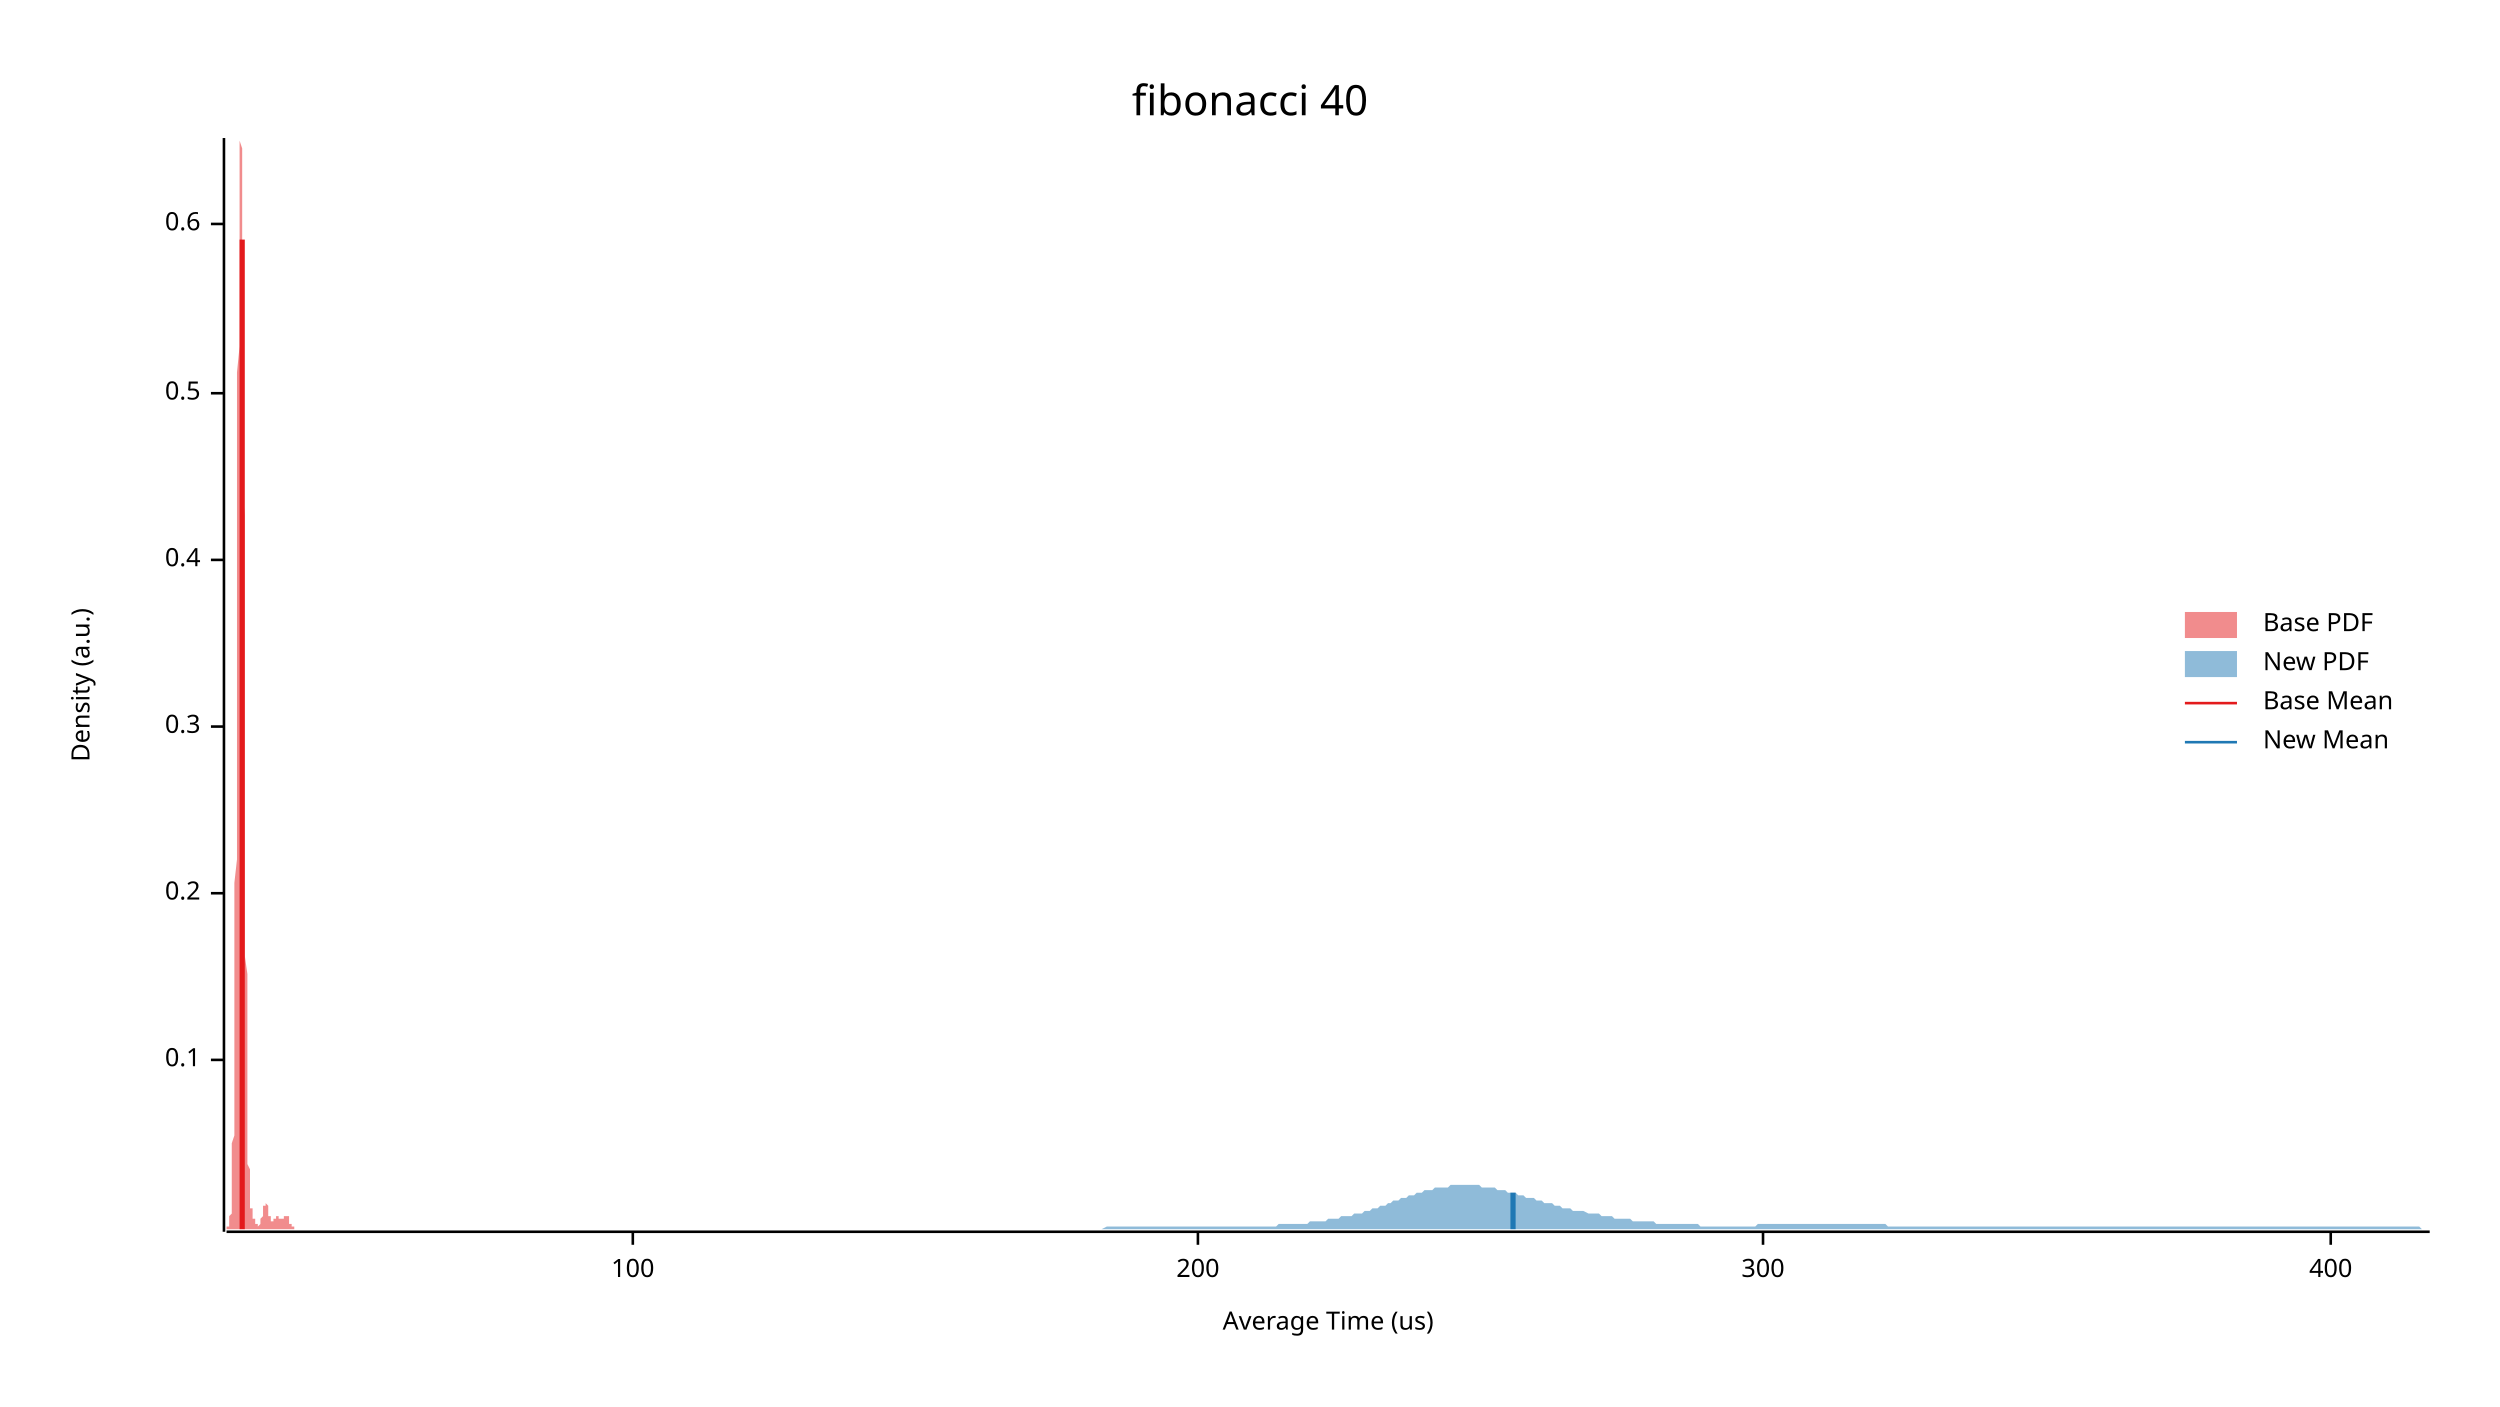
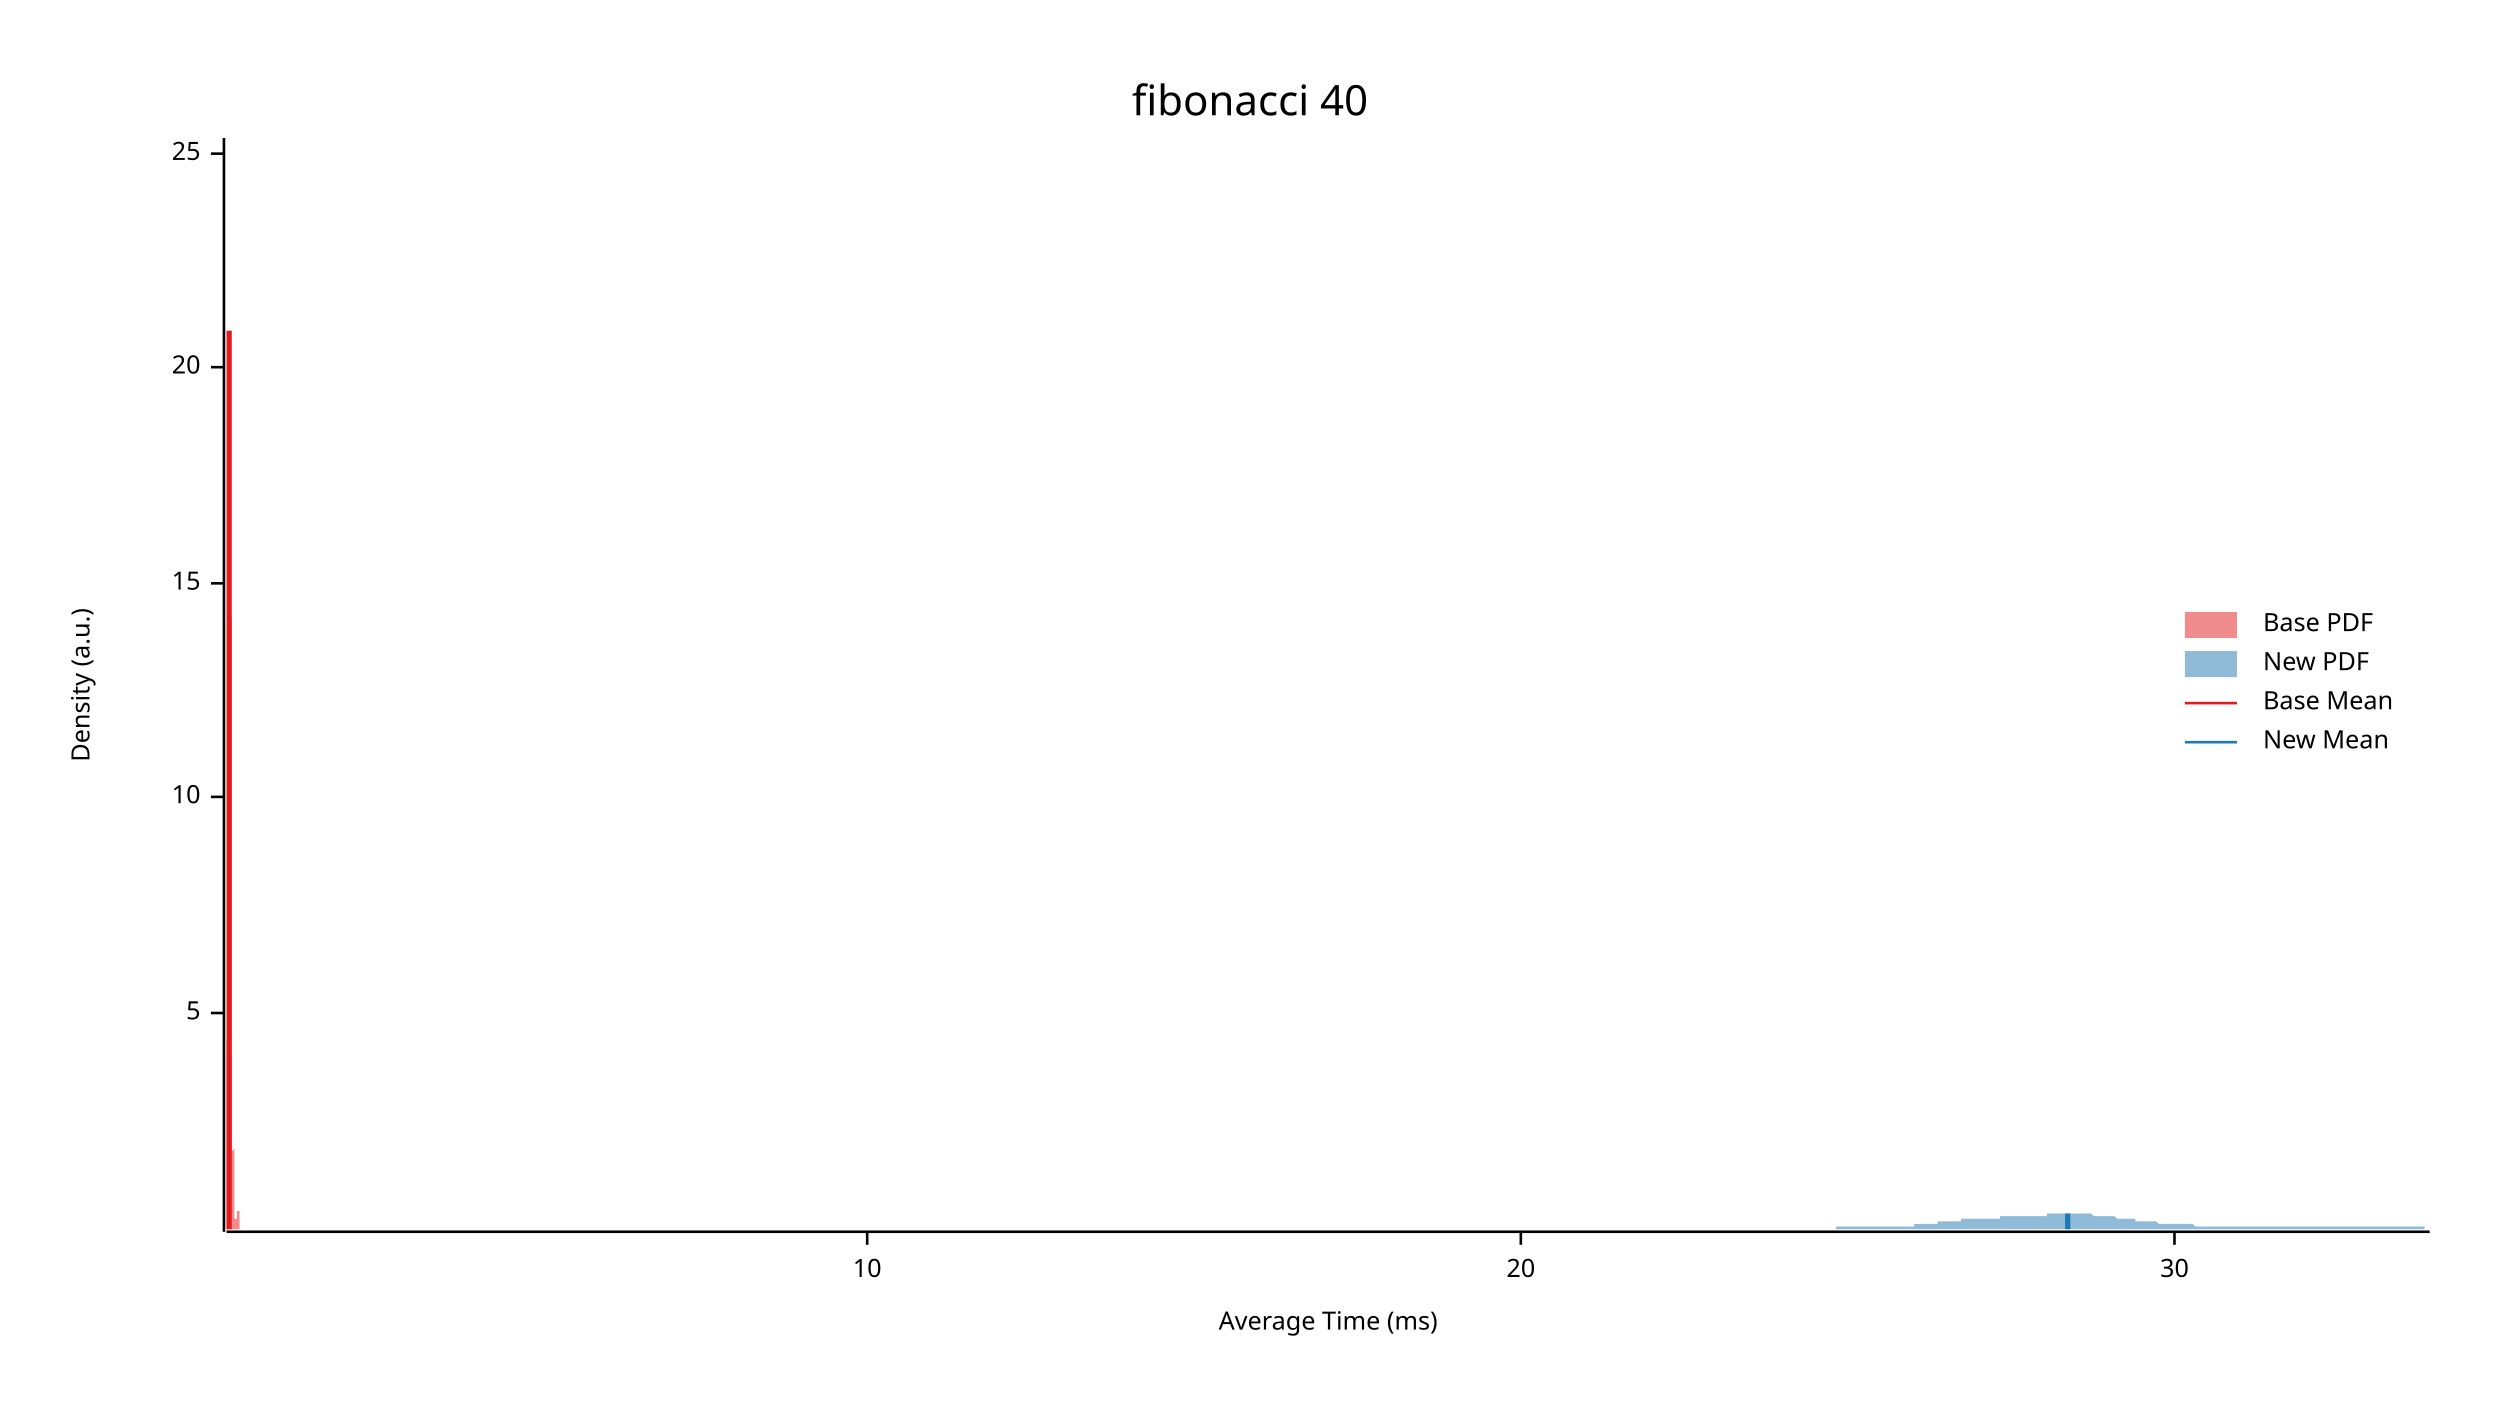
<svg xmlns="http://www.w3.org/2000/svg" width="960" height="540">
  <text x="480" y="32" dy="0.76em" text-anchor="middle" font-family="sans-serif" font-size="16.129" opacity="1" fill="#000000">
fibonacci 40
</text>
  <text x="27" y="263" dy="0.76em" text-anchor="middle" font-family="sans-serif" font-size="9.677" opacity="1" fill="#000000" transform="rotate(270, 27, 263)">
Density (a.u.)
</text>
  <text x="510" y="513" dy="-0.5ex" text-anchor="middle" font-family="sans-serif" font-size="9.677" opacity="1" fill="#000000">
- Average Time (us)
+ Average Time (ms)
</text>
  <polyline fill="none" opacity="1" stroke="#000000" stroke-width="1" points="86,53 86,473 " />
-   <text x="77" y="407" dy="0.5ex" text-anchor="end" font-family="sans-serif" font-size="9.677" opacity="1" fill="#000000">
- 0.1
+   <text x="77" y="389" dy="0.5ex" text-anchor="end" font-family="sans-serif" font-size="9.677" opacity="1" fill="#000000">
+ 5
</text>
-   <polyline fill="none" opacity="1" stroke="#000000" stroke-width="1" points="81,407 86,407 " />
-   <text x="77" y="343" dy="0.5ex" text-anchor="end" font-family="sans-serif" font-size="9.677" opacity="1" fill="#000000">
- 0.2
+   <polyline fill="none" opacity="1" stroke="#000000" stroke-width="1" points="81,389 86,389 " />
+   <text x="77" y="306" dy="0.5ex" text-anchor="end" font-family="sans-serif" font-size="9.677" opacity="1" fill="#000000">
+ 10
</text>
-   <polyline fill="none" opacity="1" stroke="#000000" stroke-width="1" points="81,343 86,343 " />
-   <text x="77" y="279" dy="0.5ex" text-anchor="end" font-family="sans-serif" font-size="9.677" opacity="1" fill="#000000">
- 0.3
+   <polyline fill="none" opacity="1" stroke="#000000" stroke-width="1" points="81,306 86,306 " />
+   <text x="77" y="224" dy="0.5ex" text-anchor="end" font-family="sans-serif" font-size="9.677" opacity="1" fill="#000000">
+ 15
</text>
-   <polyline fill="none" opacity="1" stroke="#000000" stroke-width="1" points="81,279 86,279 " />
-   <text x="77" y="215" dy="0.5ex" text-anchor="end" font-family="sans-serif" font-size="9.677" opacity="1" fill="#000000">
- 0.4
+   <polyline fill="none" opacity="1" stroke="#000000" stroke-width="1" points="81,224 86,224 " />
+   <text x="77" y="141" dy="0.5ex" text-anchor="end" font-family="sans-serif" font-size="9.677" opacity="1" fill="#000000">
+ 20
</text>
-   <polyline fill="none" opacity="1" stroke="#000000" stroke-width="1" points="81,215 86,215 " />
-   <text x="77" y="151" dy="0.5ex" text-anchor="end" font-family="sans-serif" font-size="9.677" opacity="1" fill="#000000">
- 0.5
+   <polyline fill="none" opacity="1" stroke="#000000" stroke-width="1" points="81,141 86,141 " />
+   <text x="77" y="59" dy="0.5ex" text-anchor="end" font-family="sans-serif" font-size="9.677" opacity="1" fill="#000000">
+ 25
</text>
-   <polyline fill="none" opacity="1" stroke="#000000" stroke-width="1" points="81,151 86,151 " />
-   <text x="77" y="86" dy="0.5ex" text-anchor="end" font-family="sans-serif" font-size="9.677" opacity="1" fill="#000000">
- 0.6
+   <polyline fill="none" opacity="1" stroke="#000000" stroke-width="1" points="81,59 86,59 " />
+   <polyline fill="none" opacity="1" stroke="#000000" stroke-width="1" points="87,473 933,473 " />
+   <text x="333" y="483" dy="0.76em" text-anchor="middle" font-family="sans-serif" font-size="9.677" opacity="1" fill="#000000">
+ 10
</text>
-   <polyline fill="none" opacity="1" stroke="#000000" stroke-width="1" points="81,86 86,86 " />
-   <polyline fill="none" opacity="1" stroke="#000000" stroke-width="1" points="87,473 933,473 " />
-   <text x="243" y="483" dy="0.76em" text-anchor="middle" font-family="sans-serif" font-size="9.677" opacity="1" fill="#000000">
- 100
+   <polyline fill="none" opacity="1" stroke="#000000" stroke-width="1" points="333,473 333,478 " />
+   <text x="584" y="483" dy="0.76em" text-anchor="middle" font-family="sans-serif" font-size="9.677" opacity="1" fill="#000000">
+ 20
</text>
-   <polyline fill="none" opacity="1" stroke="#000000" stroke-width="1" points="243,473 243,478 " />
-   <text x="460" y="483" dy="0.76em" text-anchor="middle" font-family="sans-serif" font-size="9.677" opacity="1" fill="#000000">
- 200
+   <polyline fill="none" opacity="1" stroke="#000000" stroke-width="1" points="584,473 584,478 " />
+   <text x="835" y="483" dy="0.76em" text-anchor="middle" font-family="sans-serif" font-size="9.677" opacity="1" fill="#000000">
+ 30
</text>
-   <polyline fill="none" opacity="1" stroke="#000000" stroke-width="1" points="460,473 460,478 " />
-   <text x="677" y="483" dy="0.76em" text-anchor="middle" font-family="sans-serif" font-size="9.677" opacity="1" fill="#000000">
- 300
- </text>
-   <polyline fill="none" opacity="1" stroke="#000000" stroke-width="1" points="677,473 677,478 " />
-   <text x="895" y="483" dy="0.76em" text-anchor="middle" font-family="sans-serif" font-size="9.677" opacity="1" fill="#000000">
- 400
- </text>
-   <polyline fill="none" opacity="1" stroke="#000000" stroke-width="1" points="895,473 895,478 " />
-   <polygon opacity="0.5" fill="#E31A1C" points="87,471 87,471 87,471 87,471 87,471 87,471 87,471 87,471 87,471 87,471 87,471 87,471 87,471 87,471 87,471 87,471 87,471 87,471 87,471 88,471 88,471 88,471 88,471 88,470 88,470 88,470 88,470 88,470 88,470 88,469 88,469 88,469 88,469 88,468 88,468 88,468 88,467 88,467 89,466 89,465 89,465 89,464 89,463 89,462 89,461 89,460 89,459 89,458 89,457 89,455 89,453 89,451 89,449 89,447 89,445 89,442 89,439 90,436 90,433 90,430 90,426 90,422 90,417 90,413 90,408 90,402 90,397 90,391 90,384 90,378 90,371 90,363 90,355 90,347 90,339 91,330 91,321 91,312 91,302 91,292 91,282 91,272 91,261 91,250 91,239 91,228 91,218 91,207 91,196 91,185 91,174 91,163 91,153 91,143 92,133 92,124 92,115 92,106 92,98 92,90 92,83 92,77 92,71 92,66 92,62 92,58 92,56 92,53 92,53 92,53 92,53 92,53 92,54 93,57 93,60 93,64 93,69 93,74 93,80 93,86 93,94 93,101 93,109 93,118 93,127 93,136 93,146 93,156 93,166 93,177 93,187 94,198 94,208 94,219 94,230 94,240 94,251 94,261 94,271 94,281 94,291 94,301 94,310 94,319 94,328 94,336 94,345 94,352 94,360 94,367 95,374 95,380 95,387 95,393 95,398 95,403 95,408 95,413 95,417 95,421 95,425 95,429 95,432 95,435 95,438 95,440 95,443 95,445 95,447 96,449 96,451 96,452 96,453 96,455 96,456 96,457 96,458 96,459 96,460 96,460 96,461 96,461 96,462 96,462 96,463 96,463 96,464 96,464 97,464 97,465 97,465 97,465 97,465 97,466 97,466 97,466 97,466 97,466 97,467 97,467 97,467 97,467 97,467 97,467 97,468 97,468 98,468 98,468 98,468 98,468 98,469 98,469 98,469 98,469 98,469 98,469 98,469 98,470 98,470 98,470 98,470 98,470 98,470 98,470 98,470 99,470 99,470 99,471 99,471 99,471 99,471 99,471 99,471 99,471 99,471 99,471 99,471 99,471 99,471 99,471 99,471 99,471 99,471 99,471 100,470 100,470 100,470 100,470 100,470 100,470 100,470 100,470 100,470 100,469 100,469 100,469 100,469 100,469 100,468 100,468 100,468 100,468 101,467 101,467 101,467 101,467 101,466 101,466 101,466 101,466 101,465 101,465 101,465 101,464 101,464 101,464 101,464 101,463 101,463 101,463 101,463 102,463 102,462 102,462 102,462 102,462 102,462 102,462 102,462 102,462 102,462 102,462 102,462 102,462 102,462 102,462 102,462 102,462 102,462 102,462 103,463 103,463 103,463 103,463 103,463 103,464 103,464 103,464 103,465 103,465 103,465 103,465 103,466 103,466 103,466 103,466 103,467 103,467 104,467 104,467 104,468 104,468 104,468 104,468 104,468 104,469 104,469 104,469 104,469 104,469 104,469 104,469 104,469 104,469 104,469 104,469 104,469 105,469 105,469 105,469 105,469 105,469 105,469 105,469 105,469 105,469 105,469 105,469 105,469 105,469 105,468 105,468 105,468 105,468 105,468 105,468 106,468 106,468 106,467 106,467 106,467 106,467 106,467 106,467 106,467 106,467 106,467 106,467 106,467 106,467 106,467 106,467 106,467 106,467 106,467 107,467 107,467 107,467 107,467 107,467 107,467 107,467 107,467 107,467 107,467 107,467 107,467 107,467 107,467 107,468 107,468 107,468 107,468 108,468 108,468 108,468 108,468 108,468 108,468 108,468 108,468 108,468 108,468 108,468 108,468 108,468 108,468 108,468 108,468 108,468 108,468 108,468 109,468 109,468 109,468 109,468 109,468 109,468 109,468 109,467 109,467 109,467 109,467 109,467 109,467 109,467 109,467 109,467 109,467 109,467 109,467 110,467 110,467 110,467 110,467 110,467 110,467 110,467 110,467 110,467 110,467 110,467 110,467 110,467 110,467 110,467 110,467 110,467 110,467 111,467 111,468 111,468 111,468 111,468 111,468 111,468 111,468 111,469 111,469 111,469 111,469 111,469 111,469 111,469 111,469 111,470 111,470 111,470 112,470 112,470 112,470 112,470 112,470 112,470 112,471 112,471 112,471 112,471 112,471 112,471 112,471 112,471 112,471 112,471 112,471 112,471 112,471 113,471 113,471 113,471 113,471 113,471 113,471 113,471 113,471 113,471 113,471 113,471 113,471 113,471 113,472 87,472 " />
-   <polygon opacity="0.5" fill="#1F78B4" points="422,472 423,472 425,471 426,471 427,471 428,471 429,471 430,471 431,471 432,471 433,471 434,471 435,471 436,471 437,471 438,471 439,471 440,471 441,471 442,471 443,471 444,471 445,471 446,471 447,471 448,471 449,471 450,471 451,471 452,471 453,471 454,471 455,471 456,471 457,471 458,471 459,471 460,471 461,471 462,471 463,471 464,471 465,471 466,471 467,471 468,471 469,471 471,471 472,471 473,471 474,471 475,471 476,471 477,471 478,471 479,471 480,471 481,471 482,471 483,471 484,471 485,471 486,471 487,471 488,471 489,471 490,471 491,470 492,470 493,470 494,470 495,470 496,470 497,470 498,470 499,470 500,470 501,470 502,470 503,469 504,469 505,469 506,469 507,469 508,469 509,469 510,468 511,468 512,468 513,468 514,468 515,467 517,467 518,467 519,467 520,466 521,466 522,466 523,466 524,465 525,465 526,465 527,464 528,464 529,464 530,463 531,463 532,463 533,462 534,462 535,461 536,461 537,461 538,460 539,460 540,460 541,459 542,459 543,459 544,458 545,458 546,458 547,457 548,457 549,457 550,457 551,456 552,456 553,456 554,456 555,456 556,456 557,455 558,455 559,455 560,455 561,455 563,455 564,455 565,455 566,455 567,455 568,455 569,456 570,456 571,456 572,456 573,456 574,456 575,457 576,457 577,457 578,457 579,458 580,458 581,458 582,458 583,459 584,459 585,459 586,460 587,460 588,460 589,460 590,461 591,461 592,461 593,462 594,462 595,462 596,462 597,463 598,463 599,463 600,464 601,464 602,464 603,464 604,465 605,465 606,465 607,465 608,465 610,466 611,466 612,466 613,466 614,466 615,467 616,467 617,467 618,467 619,467 620,468 621,468 622,468 623,468 624,468 625,468 626,468 627,469 628,469 629,469 630,469 631,469 632,469 633,469 634,469 635,469 636,470 637,470 638,470 639,470 640,470 641,470 642,470 643,470 644,470 645,470 646,470 647,470 648,470 649,470 650,470 651,470 652,470 653,471 654,471 656,471 657,471 658,471 659,471 660,471 661,471 662,471 663,471 664,471 665,471 666,471 667,471 668,471 669,471 670,471 671,471 672,471 673,471 674,471 675,470 676,470 677,470 678,470 679,470 680,470 681,470 682,470 683,470 684,470 685,470 686,470 687,470 688,470 689,470 690,470 691,470 692,470 693,470 694,470 695,470 696,470 697,470 698,470 699,470 700,470 702,470 703,470 704,470 705,470 706,470 707,470 708,470 709,470 710,470 711,470 712,470 713,470 714,470 715,470 716,470 717,470 718,470 719,470 720,470 721,470 722,470 723,470 724,470 725,471 726,471 727,471 728,471 729,471 730,471 731,471 732,471 733,471 734,471 735,471 736,471 737,471 738,471 739,471 740,471 741,471 742,471 743,471 744,471 745,471 746,471 748,471 749,471 750,471 751,471 752,471 753,471 754,471 755,471 756,471 757,471 758,471 759,471 760,471 761,471 762,471 763,471 764,471 765,471 766,471 767,471 768,471 769,471 770,471 771,471 772,471 773,471 774,471 775,471 776,471 777,471 778,471 779,471 780,471 781,471 782,471 783,471 784,471 785,471 786,471 787,471 788,471 789,471 790,471 791,471 792,471 793,471 795,471 796,471 797,471 798,471 799,471 800,471 801,471 802,471 803,471 804,471 805,471 806,471 807,471 808,471 809,471 810,471 811,471 812,471 813,471 814,471 815,471 816,471 817,471 818,471 819,471 820,471 821,471 822,471 823,471 824,471 825,471 826,471 827,471 828,471 829,471 830,471 831,471 832,471 833,471 834,471 835,471 836,471 837,471 838,471 839,471 841,471 842,471 843,471 844,471 845,471 846,471 847,471 848,471 849,471 850,471 851,471 852,471 853,471 854,471 855,471 856,471 857,471 858,471 859,471 860,471 861,471 862,471 863,471 864,471 865,471 866,471 867,471 868,471 869,471 870,471 871,471 872,471 873,471 874,471 875,471 876,471 877,471 878,471 879,471 880,471 881,471 882,471 883,471 884,471 885,471 887,471 888,471 889,471 890,471 891,471 892,471 893,471 894,471 895,471 896,471 897,471 898,471 899,471 900,471 901,471 902,471 903,471 904,471 905,471 906,471 907,471 908,471 909,471 910,471 911,471 912,471 913,471 914,471 915,471 916,471 917,471 918,471 919,471 920,471 921,471 922,471 923,471 924,471 925,471 926,471 927,471 928,471 929,471 930,472 931,472 933,472 933,472 422,472 " />
-   <polyline fill="none" opacity="1" stroke="#E31A1C" stroke-width="2" points="93,472 93,92 " />
-   <polyline fill="none" opacity="1" stroke="#1F78B4" stroke-width="2" points="581,472 581,458 " />
+   <polyline fill="none" opacity="1" stroke="#000000" stroke-width="1" points="835,473 835,478 " />
+   <polygon opacity="0.5" fill="#E31A1C" points="87,471 87,471 87,471 87,471 87,471 87,471 87,471 87,471 87,471 87,471 87,471 87,471 87,471 87,471 87,471 87,471 87,471 87,471 87,471 87,471 87,471 87,471 87,470 87,470 87,470 87,470 87,470 87,470 87,470 87,469 87,469 87,469 87,469 87,469 87,468 87,468 87,468 87,468 87,467 87,467 87,467 87,466 87,466 87,465 87,465 87,464 87,464 87,463 87,463 87,462 87,462 87,461 87,460 87,460 87,459 87,458 87,457 87,456 87,455 87,455 87,454 87,452 87,451 87,450 87,449 87,447 87,446 87,445 87,443 87,441 87,439 87,438 87,436 87,433 87,431 87,429 87,426 87,423 87,421 87,418 87,414 87,411 87,407 87,404 87,400 88,395 88,391 88,386 88,381 88,376 88,371 88,365 88,359 88,353 88,346 88,340 88,333 88,325 88,318 88,310 88,302 88,294 88,286 88,277 88,269 88,260 88,251 88,242 88,232 88,223 88,214 88,204 88,195 88,186 88,177 88,168 88,159 88,150 88,141 88,133 88,125 88,117 88,110 88,102 88,96 88,89 88,83 88,78 88,73 88,68 88,64 88,61 88,58 88,56 88,54 88,53 88,53 88,53 88,53 88,53 88,54 88,56 88,59 88,61 88,65 88,69 88,73 88,78 88,83 88,88 88,94 88,100 88,106 88,113 88,119 88,126 88,134 88,141 88,148 88,156 88,163 88,171 88,179 88,186 88,194 88,201 88,209 88,217 88,224 88,231 89,238 89,246 89,253 89,260 89,266 89,273 89,279 89,286 89,292 89,298 89,304 89,310 89,315 89,321 89,326 89,331 89,337 89,342 89,346 89,351 89,356 89,360 89,364 89,369 89,373 89,377 89,380 89,384 89,388 89,391 89,395 89,398 89,401 89,404 89,407 89,410 89,413 89,415 89,418 89,420 89,423 89,425 89,427 89,429 89,431 89,433 89,434 89,436 89,437 89,439 89,440 89,441 89,442 89,443 89,444 89,445 89,446 89,446 89,447 89,447 89,448 89,448 89,448 89,449 89,449 89,449 89,449 89,449 89,448 89,448 89,448 89,448 89,447 89,447 89,447 89,446 89,446 89,445 89,445 89,444 89,444 89,443 89,443 89,442 89,442 90,441 90,441 90,440 90,440 90,439 90,439 90,439 90,438 90,438 90,438 90,437 90,437 90,437 90,437 90,436 90,436 90,436 90,436 90,436 90,436 90,436 90,436 90,436 90,437 90,437 90,437 90,438 90,438 90,438 90,439 90,439 90,440 90,440 90,441 90,441 90,442 90,443 90,443 90,444 90,445 90,445 90,446 90,447 90,448 90,448 90,449 90,450 90,451 90,452 90,452 90,453 90,454 90,455 90,455 90,456 90,457 90,458 90,458 90,459 90,460 90,460 90,461 90,461 90,462 90,463 90,463 90,464 90,464 90,464 90,465 90,465 90,466 90,466 90,466 90,467 90,467 90,467 90,467 90,468 90,468 90,468 90,468 90,468 90,468 91,468 91,468 91,469 91,469 91,469 91,469 91,469 91,469 91,468 91,468 91,468 91,468 91,468 91,468 91,468 91,468 91,468 91,468 91,467 91,467 91,467 91,467 91,467 91,467 91,467 91,466 91,466 91,466 91,466 91,466 91,466 91,466 91,466 91,465 91,465 91,465 91,465 91,465 91,465 91,465 91,465 91,465 91,465 91,465 91,465 91,465 91,465 91,465 91,465 91,465 91,465 91,465 91,465 91,465 91,465 91,465 91,465 91,465 91,465 91,465 91,465 91,465 91,465 91,465 91,465 91,465 91,465 91,465 91,465 91,465 91,465 91,465 91,465 91,465 91,465 91,465 91,465 91,465 91,465 91,465 91,465 91,465 91,465 91,465 91,465 92,465 92,465 92,465 92,465 92,465 92,465 92,465 92,465 92,465 92,465 92,465 92,465 92,465 92,465 92,465 92,466 92,466 92,466 92,466 92,466 92,466 92,466 92,467 92,467 92,467 92,467 92,467 92,467 92,468 92,468 92,468 92,468 92,468 92,468 92,469 92,469 92,469 92,469 92,469 92,469 92,469 92,470 92,470 92,470 92,470 92,470 92,470 92,470 92,470 92,470 92,471 92,471 92,471 92,471 92,471 92,471 92,471 92,471 92,471 92,471 92,471 92,471 92,471 92,471 92,471 92,471 92,471 92,471 92,471 92,471 92,471 92,471 92,471 92,471 92,471 92,471 92,472 87,472 " />
+   <polygon opacity="0.5" fill="#1F78B4" points="705,471 705,471 706,471 706,471 707,471 707,471 708,471 708,471 709,471 709,471 709,471 710,471 710,471 711,471 711,471 712,471 712,471 713,471 713,471 714,471 714,471 714,471 715,471 715,471 716,471 716,471 717,471 717,471 718,471 718,471 719,471 719,471 719,471 720,471 720,471 721,471 721,471 722,471 722,471 723,471 723,471 724,471 724,471 725,471 725,471 725,471 726,471 726,471 727,471 727,471 728,471 728,471 729,471 729,471 730,471 730,471 730,471 731,471 731,471 732,471 732,471 733,471 733,471 734,471 734,471 735,471 735,471 735,470 736,470 736,470 737,470 737,470 738,470 738,470 739,470 739,470 740,470 740,470 740,470 741,470 741,470 742,470 742,470 743,470 743,470 744,470 744,469 745,469 745,469 745,469 746,469 746,469 747,469 747,469 748,469 748,469 749,469 749,469 750,469 750,469 751,469 751,469 751,469 752,469 752,469 753,469 753,468 754,468 754,468 755,468 755,468 756,468 756,468 756,468 757,468 757,468 758,468 758,468 759,468 759,468 760,468 760,468 761,468 761,468 761,468 762,468 762,468 763,468 763,468 764,468 764,468 765,468 765,468 766,468 766,468 766,468 767,468 767,468 768,468 768,467 769,467 769,467 770,467 770,467 771,467 771,467 771,467 772,467 772,467 773,467 773,467 774,467 774,467 775,467 775,467 776,467 776,467 777,467 777,467 777,467 778,467 778,467 779,467 779,467 780,467 780,467 781,467 781,467 782,467 782,467 782,467 783,467 783,467 784,467 784,467 785,467 785,467 786,467 786,466 787,466 787,466 787,466 788,466 788,466 789,466 789,466 790,466 790,466 791,466 791,466 792,466 792,466 792,466 793,466 793,466 794,466 794,466 795,466 795,466 796,466 796,466 797,466 797,466 797,466 798,466 798,466 799,466 799,466 800,466 800,466 801,466 801,466 802,466 802,466 803,466 803,466 803,466 804,467 804,467 805,467 805,467 806,467 806,467 807,467 807,467 808,467 808,467 808,467 809,467 809,467 810,467 810,467 811,467 811,467 812,467 812,467 813,468 813,468 813,468 814,468 814,468 815,468 815,468 816,468 816,468 817,468 817,468 818,468 818,468 818,468 819,468 819,468 820,468 820,469 821,469 821,469 822,469 822,469 823,469 823,469 823,469 824,469 824,469 825,469 825,469 826,469 826,469 827,469 827,469 828,469 828,469 829,470 829,470 829,470 830,470 830,470 831,470 831,470 832,470 832,470 833,470 833,470 834,470 834,470 834,470 835,470 835,470 836,470 836,470 837,470 837,470 838,470 838,470 839,470 839,470 839,470 840,470 840,470 841,470 841,470 842,470 842,470 843,471 843,471 844,471 844,471 844,471 845,471 845,471 846,471 846,471 847,471 847,471 848,471 848,471 849,471 849,471 849,471 850,471 850,471 851,471 851,471 852,471 852,471 853,471 853,471 854,471 854,471 855,471 855,471 855,471 856,471 856,471 857,471 857,471 858,471 858,471 859,471 859,471 860,471 860,471 860,471 861,471 861,471 862,471 862,471 863,471 863,471 864,471 864,471 865,471 865,471 865,471 866,471 866,471 867,471 867,471 868,471 868,471 869,471 869,471 870,471 870,471 870,471 871,471 871,471 872,471 872,471 873,471 873,471 874,471 874,471 875,471 875,471 875,471 876,471 876,471 877,471 877,471 878,471 878,471 879,471 879,471 880,471 880,471 881,471 881,471 881,471 882,471 882,471 883,471 883,471 884,471 884,471 885,471 885,471 886,471 886,471 886,471 887,471 887,471 888,471 888,471 889,471 889,471 890,471 890,471 891,471 891,471 891,471 892,471 892,471 893,471 893,471 894,471 894,471 895,471 895,471 896,471 896,471 896,471 897,471 897,471 898,471 898,471 899,471 899,471 900,471 900,471 901,471 901,471 901,471 902,471 902,471 903,471 903,471 904,471 904,471 905,471 905,471 906,471 906,471 907,471 907,471 907,471 908,471 908,471 909,471 909,471 910,471 910,471 911,471 911,471 912,471 912,471 912,471 913,471 913,471 914,471 914,471 915,471 915,471 916,471 916,471 917,471 917,471 917,471 918,471 918,471 919,471 919,471 920,471 920,471 921,471 921,471 922,471 922,471 922,471 923,471 923,471 924,471 924,471 925,471 925,471 926,471 926,471 927,471 927,471 927,471 928,471 928,471 929,471 929,471 930,471 930,471 931,471 931,472 932,472 932,472 933,472 933,472 705,472 " />
+   <polyline fill="none" opacity="1" stroke="#E31A1C" stroke-width="2" points="88,472 88,127 " />
+   <polyline fill="none" opacity="1" stroke="#1F78B4" stroke-width="2" points="794,472 794,466 " />
  <text x="869" y="235" dy="0.76em" text-anchor="start" font-family="sans-serif" font-size="9.677" opacity="1" fill="#000000">
Base PDF
</text>
  <text x="869" y="250" dy="0.76em" text-anchor="start" font-family="sans-serif" font-size="9.677" opacity="1" fill="#000000">
New PDF
</text>
  <text x="869" y="265" dy="0.76em" text-anchor="start" font-family="sans-serif" font-size="9.677" opacity="1" fill="#000000">
Base Mean
</text>
  <text x="869" y="280" dy="0.76em" text-anchor="start" font-family="sans-serif" font-size="9.677" opacity="1" fill="#000000">
New Mean
</text>
  <rect x="839" y="235" width="20" height="10" opacity="0.5" fill="#E31A1C" stroke="none" />
  <rect x="839" y="250" width="20" height="10" opacity="0.5" fill="#1F78B4" stroke="none" />
  <polyline fill="none" opacity="1" stroke="#E31A1C" stroke-width="1" points="839,270 859,270 " />
  <polyline fill="none" opacity="1" stroke="#1F78B4" stroke-width="1" points="839,285 859,285 " />
</svg>
